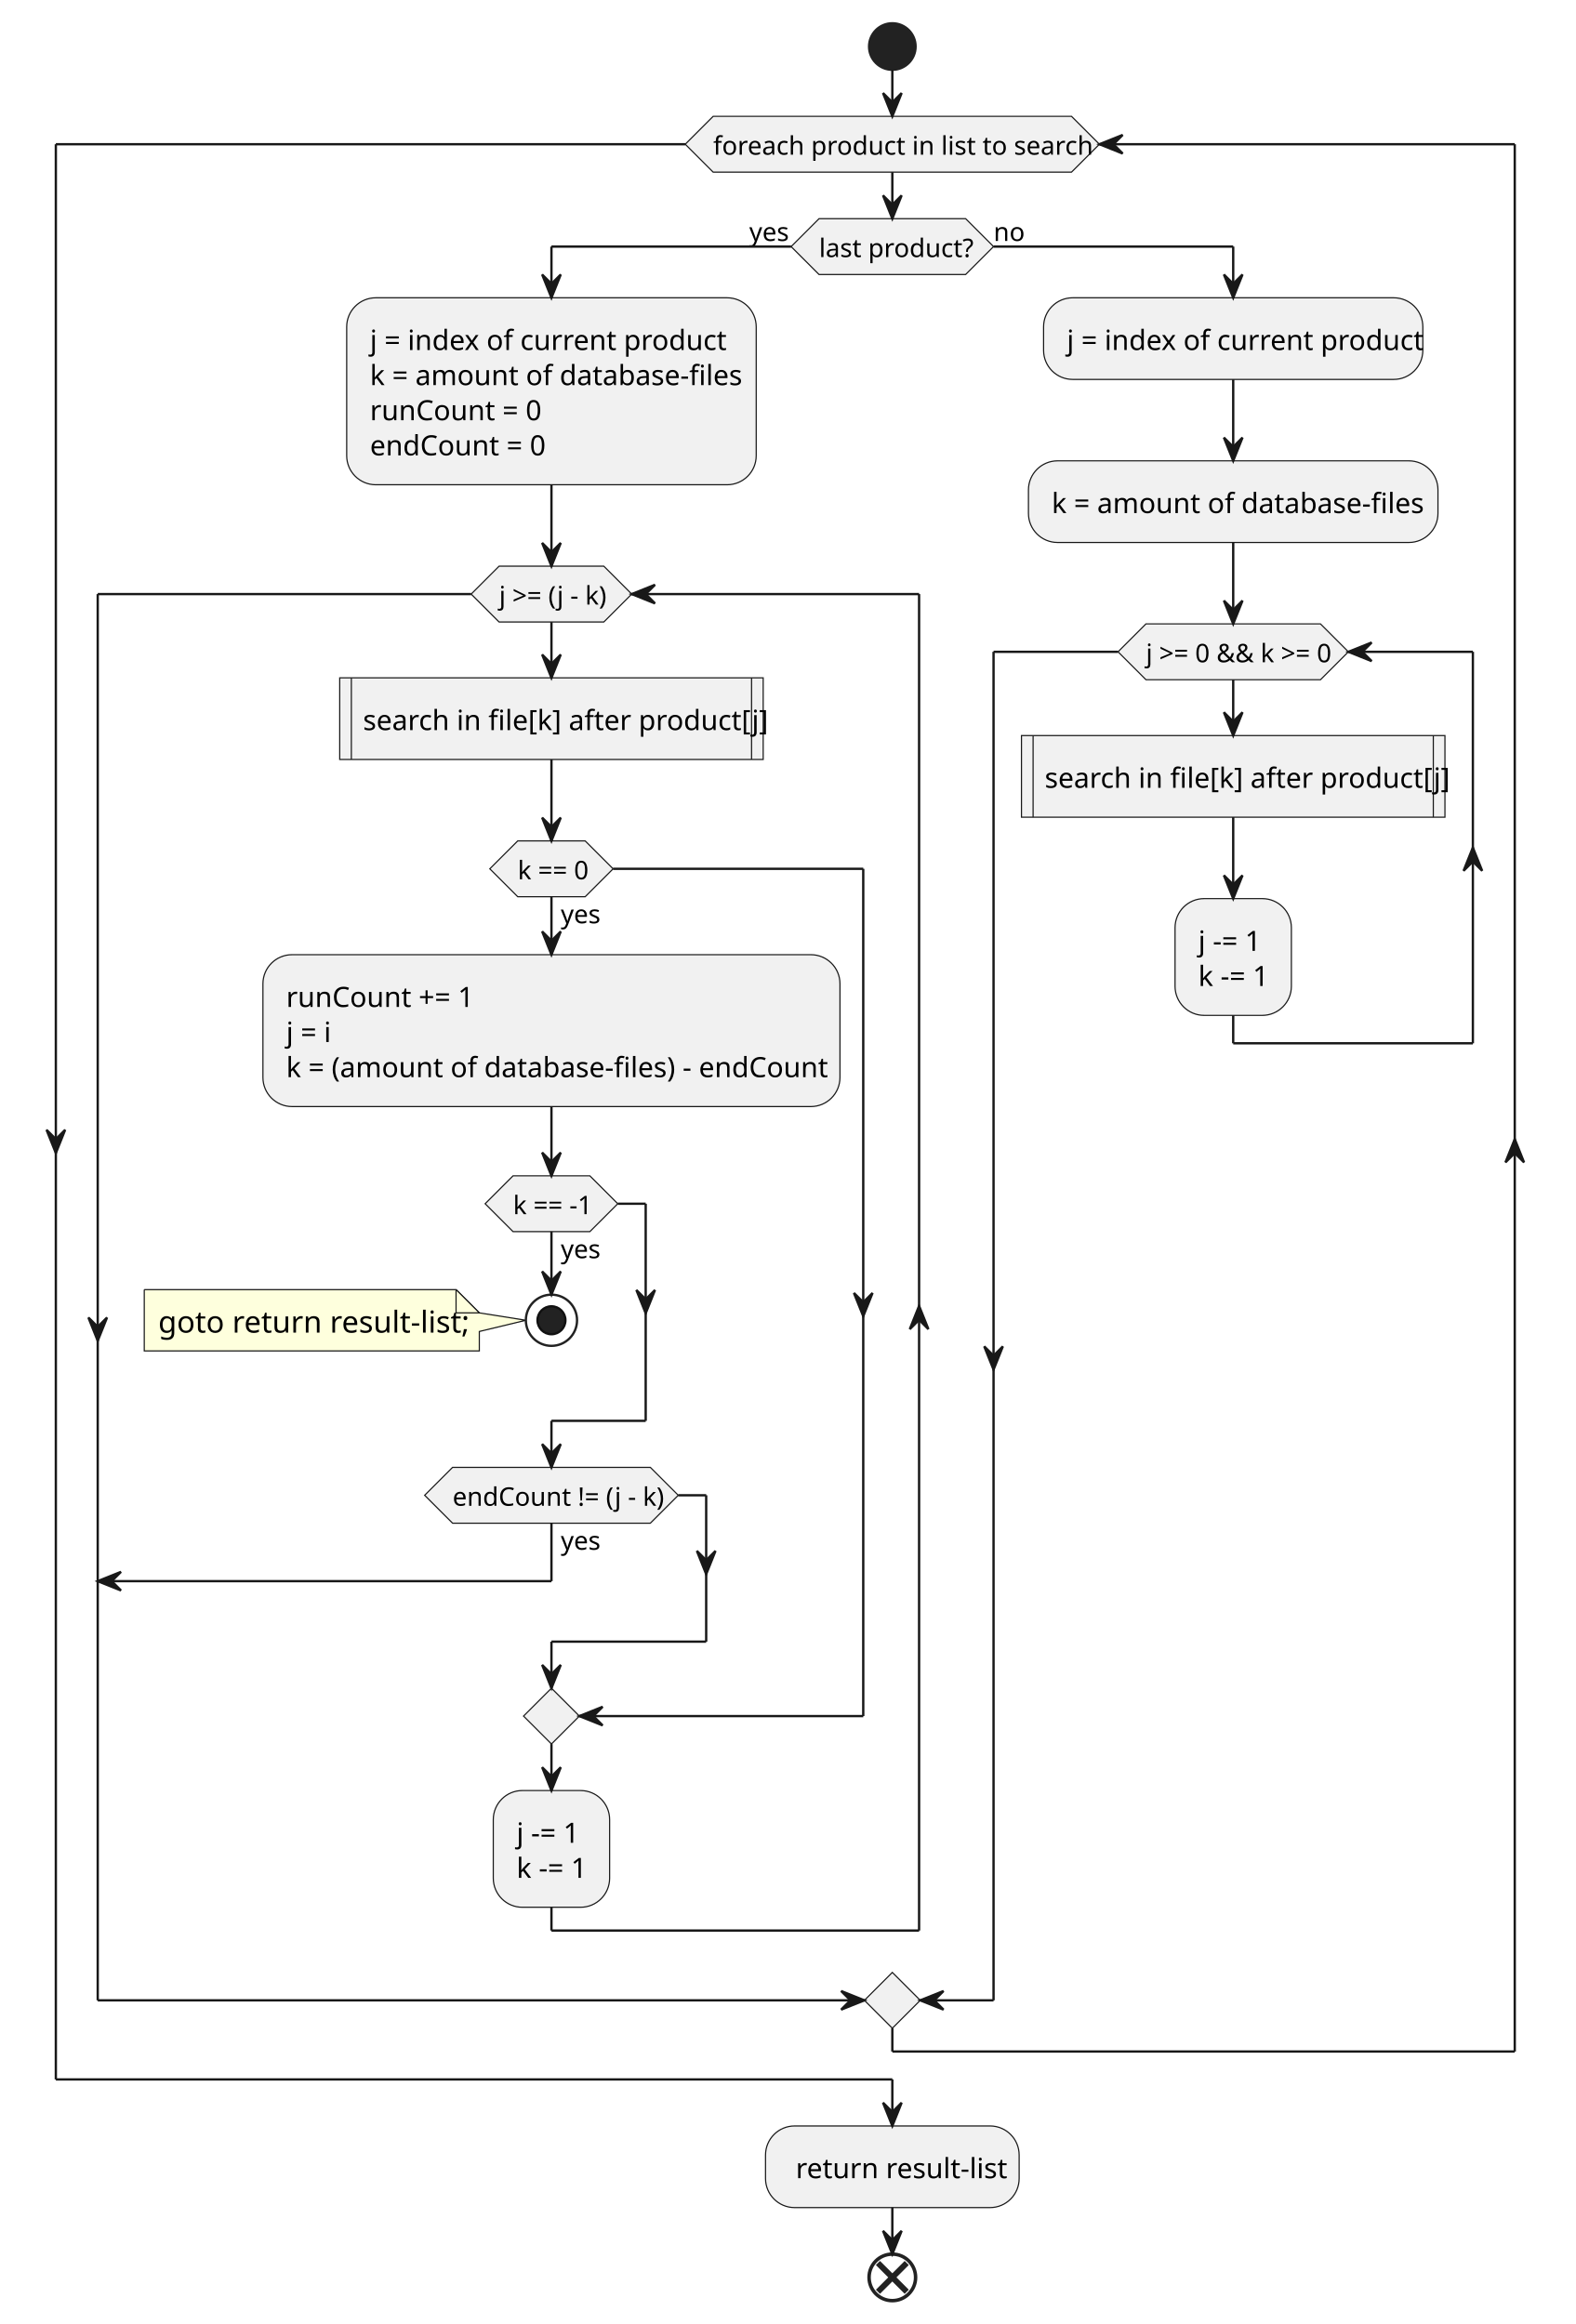
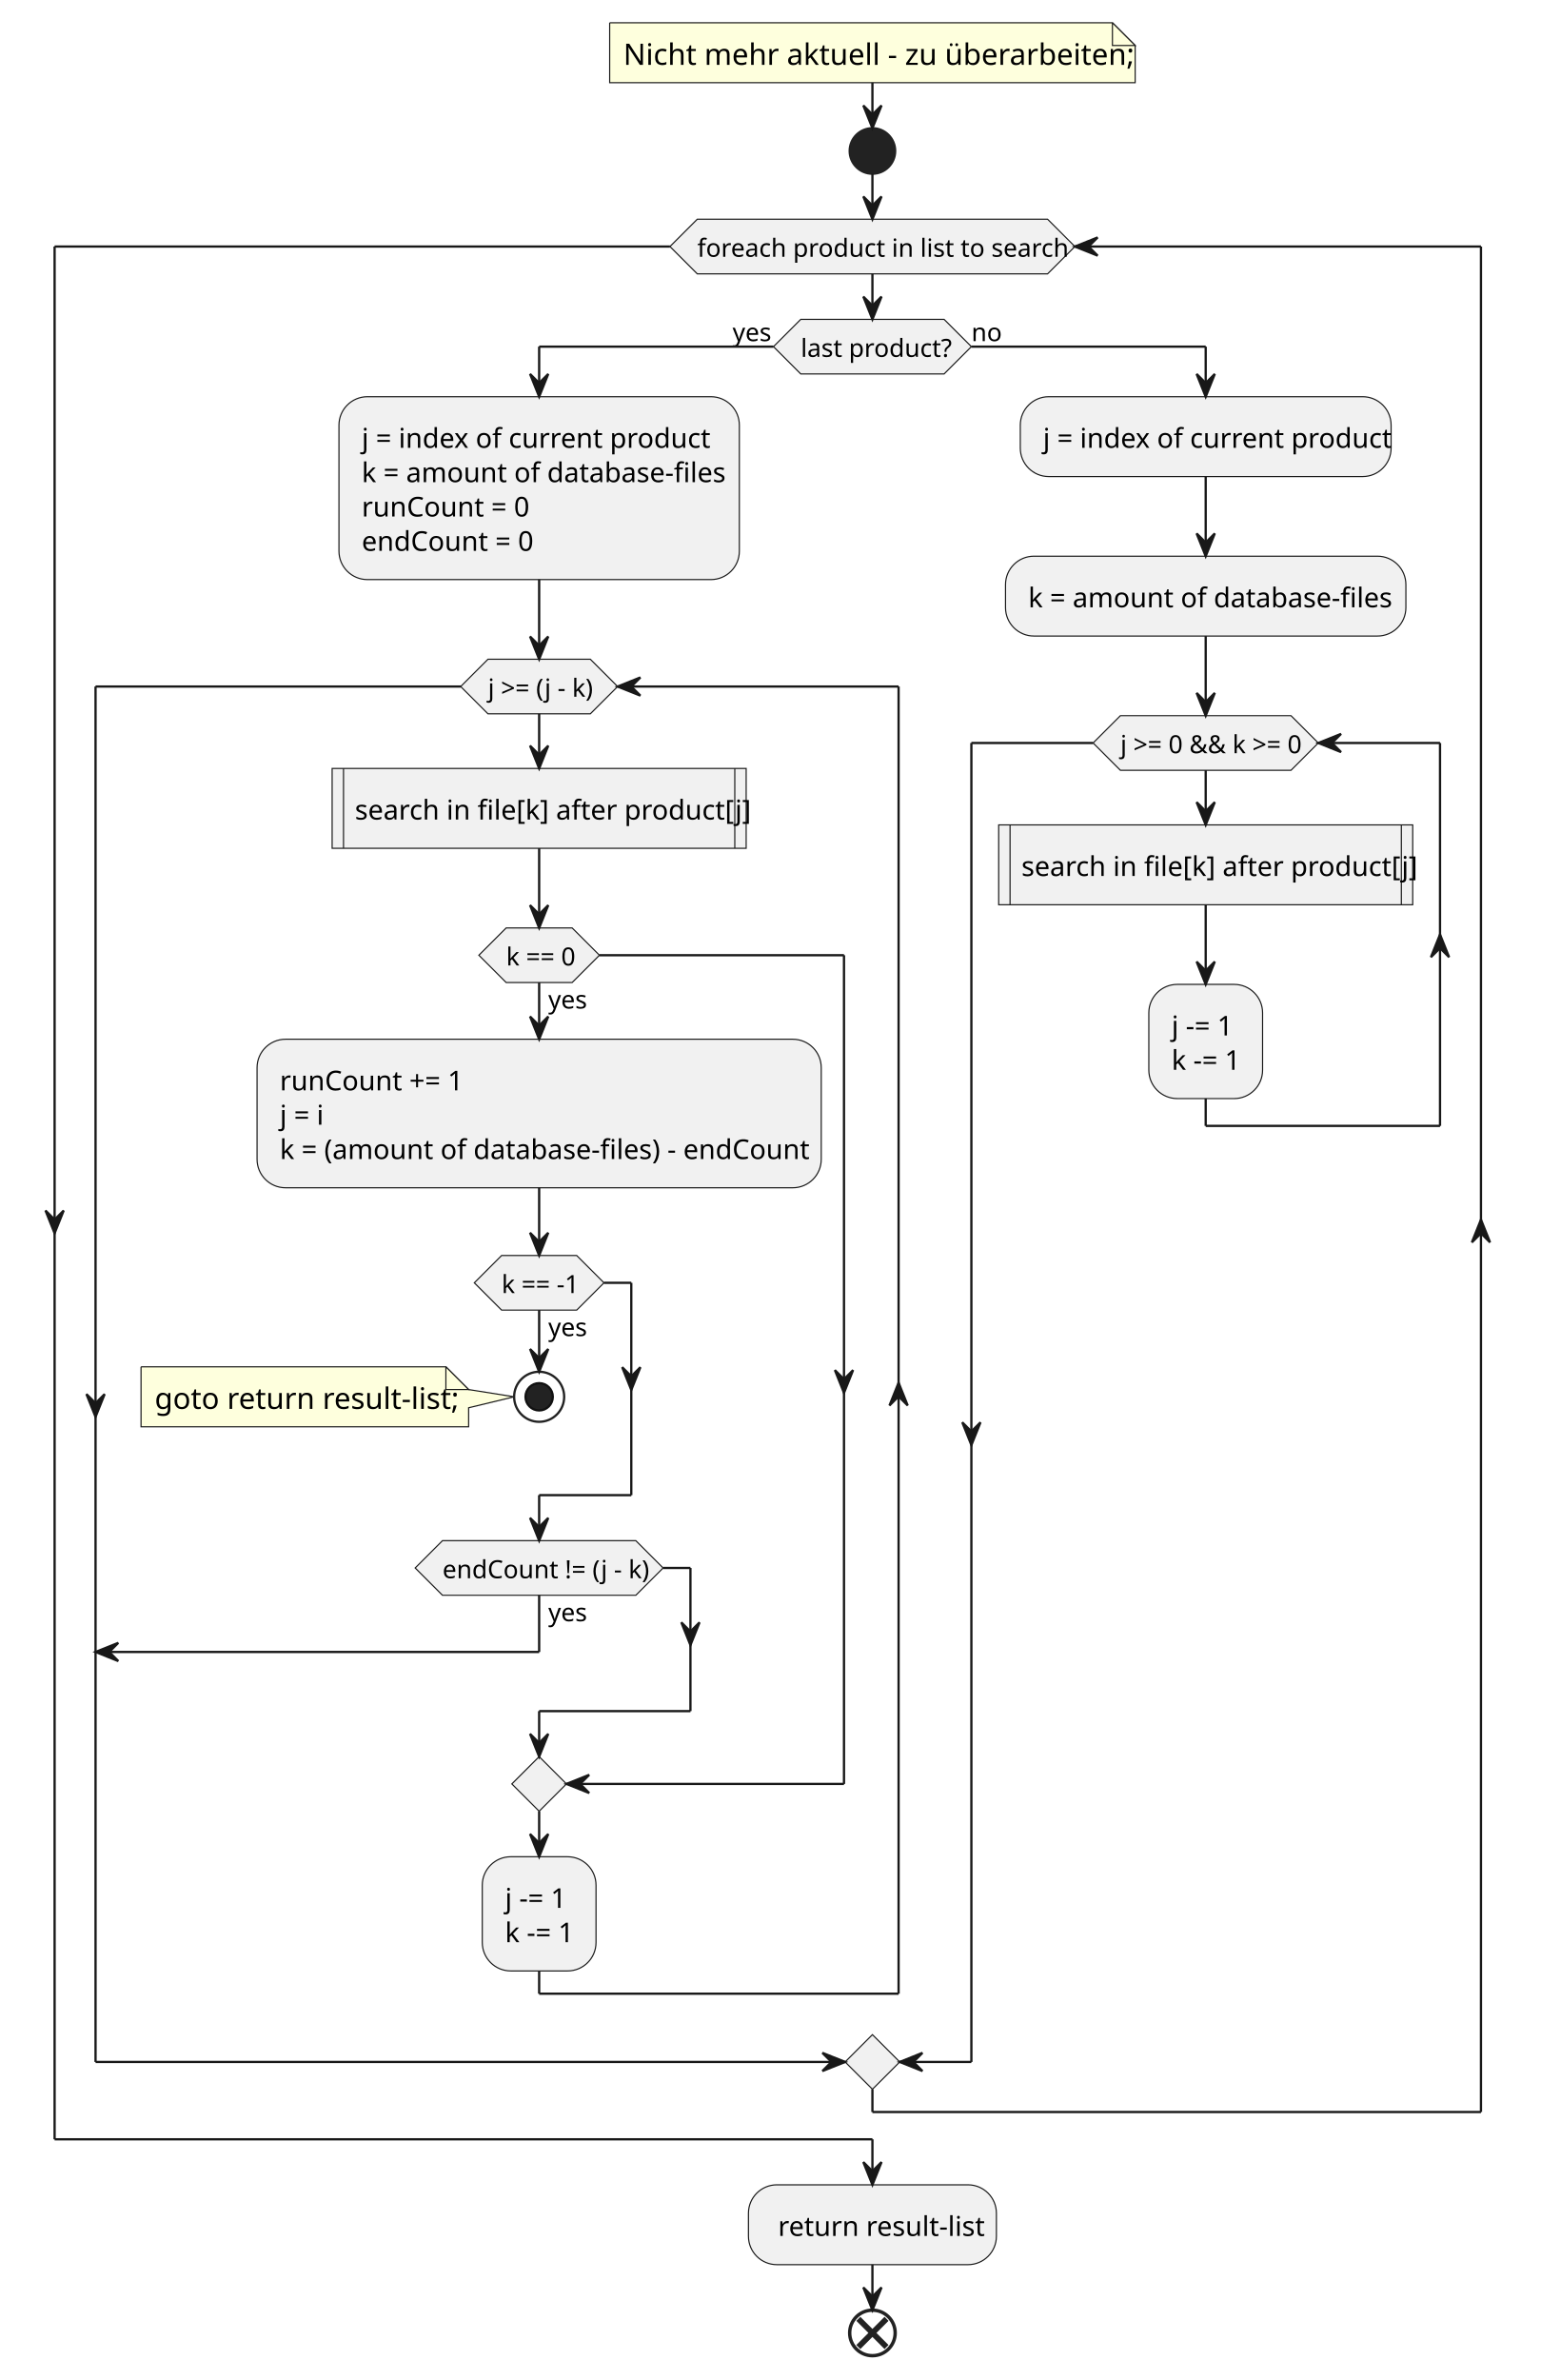
- <svg xmlns="http://www.w3.org/2000/svg" contentStyleType="text/css" height="999px" preserveAspectRatio="none" style="width:677px;height:999px;background:#FFFFFF;" version="1.1" viewBox="0 0 677 999" width="677px" zoomAndPan="magnify">
+ <svg xmlns="http://www.w3.org/2000/svg" contentStyleType="text/css" height="1046px" preserveAspectRatio="none" style="width:677px;height:1046px;background:#FFFFFF;" version="1.1" viewBox="0 0 677 1046" width="677px" zoomAndPan="magnify">
  <defs />
  <g>
-     <ellipse cx="383.5" cy="20" fill="#222222" rx="10" ry="10" style="stroke:#222222;stroke-width:1.0;" />
-     <polygon fill="#F1F1F1" points="352,94,415,94,427,106,415,118,352,118,340,106,352,94" style="stroke:#181818;stroke-width:0.5;" />
-     <text fill="#000000" font-family="sans-serif" font-size="11" lengthAdjust="spacing" textLength="63" x="352" y="110.501">last product?</text>
-     <text fill="#000000" font-family="sans-serif" font-size="11" lengthAdjust="spacing" textLength="18" x="322" y="103.583">yes</text>
-     <text fill="#000000" font-family="sans-serif" font-size="11" lengthAdjust="spacing" textLength="12" x="427" y="103.583">no</text>
-     <rect fill="#F1F1F1" height="80.375" rx="12.5" ry="12.5" style="stroke:#181818;stroke-width:0.5;" width="176" x="149" y="128" />
-     <text fill="#000000" font-family="sans-serif" font-size="12" lengthAdjust="spacing" textLength="143" x="159" y="150.457">j = index of current product</text>
-     <text fill="#000000" font-family="sans-serif" font-size="12" lengthAdjust="spacing" textLength="156" x="159" y="165.551">k = amount of database-files</text>
-     <text fill="#000000" font-family="sans-serif" font-size="12" lengthAdjust="spacing" textLength="71" x="159" y="180.644">runCount = 0</text>
-     <text fill="#000000" font-family="sans-serif" font-size="12" lengthAdjust="spacing" textLength="74" x="159" y="195.738">endCount = 0</text>
-     <rect fill="#F1F1F1" height="35.094" style="stroke:#181818;stroke-width:0.5;" width="182" x="146" y="291.375" />
-     <line style="stroke:#181818;stroke-width:0.5;" x1="151" x2="151" y1="291.375" y2="326.469" />
-     <line style="stroke:#181818;stroke-width:0.5;" x1="323" x2="323" y1="291.375" y2="326.469" />
-     <text fill="#000000" font-family="sans-serif" font-size="12" lengthAdjust="spacing" textLength="162" x="156" y="313.832">search in file[k] after product[j]</text>
-     <rect fill="#F1F1F1" height="65.281" rx="12.5" ry="12.5" style="stroke:#181818;stroke-width:0.5;" width="248" x="113" y="410.387" />
-     <text fill="#000000" font-family="sans-serif" font-size="12" lengthAdjust="spacing" textLength="78" x="123" y="432.844">runCount += 1</text>
-     <text fill="#000000" font-family="sans-serif" font-size="12" lengthAdjust="spacing" textLength="19" x="123" y="447.938">j = i</text>
-     <text fill="#000000" font-family="sans-serif" font-size="12" lengthAdjust="spacing" textLength="228" x="123" y="463.031">k = (amount of database-files) - endCount</text>
-     <path d="M62,554.356 L62,580.707 A0,0 0 0 0 62,580.707 L206,580.707 A0,0 0 0 0 206,580.707 L206,572.356 L226,567.531 L206,564.356 L206,564.356 L196,554.356 L62,554.356 A0,0 0 0 0 62,554.356 " fill="#FEFFDD" style="stroke:#181818;stroke-width:0.5;" />
-     <path d="M196,554.356 L196,564.356 L206,564.356 L196,554.356 " fill="#FEFFDD" style="stroke:#181818;stroke-width:0.5;" />
-     <text fill="#000000" font-family="sans-serif" font-size="13" lengthAdjust="spacing" textLength="123" x="68" y="572.851">goto return result-list;</text>
-     <ellipse cx="237" cy="567.531" fill="none" rx="11" ry="11" style="stroke:#222222;stroke-width:1.0;" />
-     <ellipse cx="237" cy="567.531" fill="#222222" rx="6" ry="6" style="stroke:#111111;stroke-width:1.0;" />
-     <polygon fill="#F1F1F1" points="220.5,505.438,253.5,505.438,265.5,517.438,253.5,529.438,220.5,529.438,208.5,517.438,220.5,505.438" style="stroke:#181818;stroke-width:0.5;" />
-     <text fill="#000000" font-family="sans-serif" font-size="11" lengthAdjust="spacing" textLength="18" x="241" y="540.856">yes</text>
-     <text fill="#000000" font-family="sans-serif" font-size="11" lengthAdjust="spacing" textLength="33" x="220.5" y="521.938">k == -1</text>
-     <polygon fill="#F1F1F1" points="194.5,630.762,279.5,630.762,291.5,642.762,279.5,654.762,194.5,654.762,182.5,642.762,194.5,630.762" style="stroke:#181818;stroke-width:0.5;" />
-     <text fill="#000000" font-family="sans-serif" font-size="11" lengthAdjust="spacing" textLength="18" x="241" y="666.181">yes</text>
-     <text fill="#000000" font-family="sans-serif" font-size="11" lengthAdjust="spacing" textLength="85" x="194.5" y="647.263">endCount != (j - k)</text>
-     <polygon fill="#F1F1F1" points="222.5,361.469,251.5,361.469,263.5,373.469,251.5,385.469,222.5,385.469,210.5,373.469,222.5,361.469" style="stroke:#181818;stroke-width:0.5;" />
-     <text fill="#000000" font-family="sans-serif" font-size="11" lengthAdjust="spacing" textLength="18" x="241" y="396.888">yes</text>
-     <text fill="#000000" font-family="sans-serif" font-size="11" lengthAdjust="spacing" textLength="29" x="222.5" y="377.97">k == 0</text>
-     <polygon fill="#F1F1F1" points="237,725.68,249,737.68,237,749.68,225,737.68,237,725.68" style="stroke:#181818;stroke-width:0.5;" />
-     <rect fill="#F1F1F1" height="50.188" rx="12.5" ry="12.5" style="stroke:#181818;stroke-width:0.5;" width="50" x="212" y="769.68" />
-     <text fill="#000000" font-family="sans-serif" font-size="12" lengthAdjust="spacing" textLength="27" x="222" y="792.137">j -= 1</text>
-     <text fill="#000000" font-family="sans-serif" font-size="12" lengthAdjust="spacing" textLength="30" x="222" y="807.231">k -= 1</text>
-     <polygon fill="#F1F1F1" points="214.5,243.375,259.5,243.375,271.5,255.375,259.5,267.375,214.5,267.375,202.5,255.375,214.5,243.375" style="stroke:#181818;stroke-width:0.5;" />
-     <text fill="#000000" font-family="sans-serif" font-size="11" lengthAdjust="spacing" textLength="45" x="214.5" y="259.876">j &gt;= (j - k)</text>
-     <rect fill="#F1F1F1" height="35.094" rx="12.5" ry="12.5" style="stroke:#181818;stroke-width:0.5;" width="163" x="448.5" y="128" />
-     <text fill="#000000" font-family="sans-serif" font-size="12" lengthAdjust="spacing" textLength="143" x="458.5" y="150.457">j = index of current product</text>
-     <rect fill="#F1F1F1" height="35.094" rx="12.5" ry="12.5" style="stroke:#181818;stroke-width:0.5;" width="176" x="442" y="198.094" />
-     <text fill="#000000" font-family="sans-serif" font-size="12" lengthAdjust="spacing" textLength="156" x="452" y="220.551">k = amount of database-files</text>
-     <rect fill="#F1F1F1" height="35.094" style="stroke:#181818;stroke-width:0.5;" width="182" x="439" y="316.188" />
-     <line style="stroke:#181818;stroke-width:0.5;" x1="444" x2="444" y1="316.188" y2="351.281" />
-     <line style="stroke:#181818;stroke-width:0.5;" x1="616" x2="616" y1="316.188" y2="351.281" />
-     <text fill="#000000" font-family="sans-serif" font-size="12" lengthAdjust="spacing" textLength="162" x="449" y="338.644">search in file[k] after product[j]</text>
-     <rect fill="#F1F1F1" height="50.188" rx="12.5" ry="12.5" style="stroke:#181818;stroke-width:0.5;" width="50" x="505" y="386.281" />
-     <text fill="#000000" font-family="sans-serif" font-size="12" lengthAdjust="spacing" textLength="27" x="515" y="408.738">j -= 1</text>
-     <text fill="#000000" font-family="sans-serif" font-size="12" lengthAdjust="spacing" textLength="30" x="515" y="423.832">k -= 1</text>
-     <polygon fill="#F1F1F1" points="492.5,268.188,567.5,268.188,579.5,280.188,567.5,292.188,492.5,292.188,480.5,280.188,492.5,268.188" style="stroke:#181818;stroke-width:0.5;" />
-     <text fill="#000000" font-family="sans-serif" font-size="11" lengthAdjust="spacing" textLength="75" x="492.5" y="284.688">j &gt;= 0 &amp;&amp; k &gt;= 0</text>
-     <polygon fill="#F1F1F1" points="383.5,847.867,395.5,859.867,383.5,871.867,371.5,859.867,383.5,847.867" style="stroke:#181818;stroke-width:0.5;" />
-     <polygon fill="#F1F1F1" points="306.5,50,460.5,50,472.5,62,460.5,74,306.5,74,294.5,62,306.5,50" style="stroke:#181818;stroke-width:0.5;" />
-     <text fill="#000000" font-family="sans-serif" font-size="11" lengthAdjust="spacing" textLength="154" x="306.5" y="66.501">foreach product in list to search</text>
-     <rect fill="#F1F1F1" height="35.094" rx="12.5" ry="12.5" style="stroke:#181818;stroke-width:0.5;" width="109" x="329" y="913.867" />
-     <text fill="#000000" font-family="sans-serif" font-size="12" lengthAdjust="spacing" textLength="86" x="342" y="936.324">return result-list</text>
-     <ellipse cx="383.5" cy="978.961" fill="none" rx="10" ry="10" style="stroke:#222222;stroke-width:1.5;" />
-     <line style="stroke:#222222;stroke-width:2.5;" x1="377.313" x2="389.687" y1="972.774" y2="985.148" />
-     <line style="stroke:#222222;stroke-width:2.5;" x1="389.687" x2="377.313" y1="972.774" y2="985.148" />
-     <line style="stroke:#181818;stroke-width:1.0;" x1="237" x2="237" y1="529.438" y2="556.531" />
-     <polygon fill="#181818" points="233,546.531,237,556.531,241,546.531,237,550.531" style="stroke:#181818;stroke-width:1.0;" />
-     <line style="stroke:#181818;stroke-width:1.0;" x1="265.5" x2="277.5" y1="517.438" y2="517.438" />
-     <polygon fill="#181818" points="273.5,554.531,277.5,564.531,281.5,554.531,277.5,558.531" style="stroke:#181818;stroke-width:1.0;" />
-     <line style="stroke:#181818;stroke-width:1.0;" x1="277.5" x2="277.5" y1="517.438" y2="610.762" />
-     <line style="stroke:#181818;stroke-width:1.0;" x1="277.5" x2="237" y1="610.762" y2="610.762" />
-     <line style="stroke:#181818;stroke-width:1.0;" x1="237" x2="237" y1="610.762" y2="630.762" />
-     <polygon fill="#181818" points="233,620.762,237,630.762,241,620.762,237,624.762" style="stroke:#181818;stroke-width:1.0;" />
-     <line style="stroke:#181818;stroke-width:1.0;" x1="237" x2="237" y1="475.668" y2="505.438" />
-     <polygon fill="#181818" points="233,495.438,237,505.438,241,495.438,237,499.438" style="stroke:#181818;stroke-width:1.0;" />
-     <line style="stroke:#181818;stroke-width:1.0;" x1="237" x2="237" y1="654.762" y2="679.68" />
-     <line style="stroke:#181818;stroke-width:1.0;" x1="237" x2="42" y1="679.68" y2="679.68" />
-     <polygon fill="#181818" points="52,675.68,42,679.68,52,683.68,48,679.68" style="stroke:#181818;stroke-width:1.0;" />
-     <line style="stroke:#181818;stroke-width:1.0;" x1="291.5" x2="303.5" y1="642.762" y2="642.762" />
-     <polygon fill="#181818" points="299.5,666.68,303.5,676.68,307.5,666.68,303.5,670.68" style="stroke:#181818;stroke-width:1.0;" />
-     <line style="stroke:#181818;stroke-width:1.0;" x1="303.5" x2="303.5" y1="642.762" y2="705.68" />
-     <line style="stroke:#181818;stroke-width:1.0;" x1="303.5" x2="237" y1="705.68" y2="705.68" />
-     <line style="stroke:#181818;stroke-width:1.0;" x1="237" x2="237" y1="705.68" y2="725.68" />
-     <polygon fill="#181818" points="233,715.68,237,725.68,241,715.68,237,719.68" style="stroke:#181818;stroke-width:1.0;" />
-     <line style="stroke:#181818;stroke-width:1.0;" x1="237" x2="237" y1="385.469" y2="410.387" />
-     <polygon fill="#181818" points="233,400.387,237,410.387,241,400.387,237,404.387" style="stroke:#181818;stroke-width:1.0;" />
-     <line style="stroke:#181818;stroke-width:1.0;" x1="263.5" x2="371" y1="373.469" y2="373.469" />
-     <polygon fill="#181818" points="367,555.809,371,565.809,375,555.809,371,559.809" style="stroke:#181818;stroke-width:1.0;" />
-     <line style="stroke:#181818;stroke-width:1.0;" x1="371" x2="371" y1="373.469" y2="737.68" />
-     <line style="stroke:#181818;stroke-width:1.0;" x1="371" x2="249" y1="737.68" y2="737.68" />
-     <polygon fill="#181818" points="259,733.68,249,737.68,259,741.68,255,737.68" style="stroke:#181818;stroke-width:1.0;" />
-     <line style="stroke:#181818;stroke-width:1.0;" x1="237" x2="237" y1="326.469" y2="361.469" />
-     <polygon fill="#181818" points="233,351.469,237,361.469,241,351.469,237,355.469" style="stroke:#181818;stroke-width:1.0;" />
-     <line style="stroke:#181818;stroke-width:1.0;" x1="237" x2="237" y1="749.68" y2="769.68" />
-     <polygon fill="#181818" points="233,759.68,237,769.68,241,759.68,237,763.68" style="stroke:#181818;stroke-width:1.0;" />
-     <line style="stroke:#181818;stroke-width:1.0;" x1="237" x2="237" y1="267.375" y2="291.375" />
-     <polygon fill="#181818" points="233,281.375,237,291.375,241,281.375,237,285.375" style="stroke:#181818;stroke-width:1.0;" />
-     <line style="stroke:#181818;stroke-width:1.0;" x1="237" x2="237" y1="819.867" y2="829.867" />
-     <line style="stroke:#181818;stroke-width:1.0;" x1="237" x2="395" y1="829.867" y2="829.867" />
-     <polygon fill="#181818" points="391,571.356,395,561.356,399,571.356,395,567.356" style="stroke:#181818;stroke-width:1.0;" />
-     <line style="stroke:#181818;stroke-width:1.0;" x1="395" x2="395" y1="255.375" y2="829.867" />
-     <line style="stroke:#181818;stroke-width:1.0;" x1="395" x2="271.5" y1="255.375" y2="255.375" />
-     <polygon fill="#181818" points="281.5,251.375,271.5,255.375,281.5,259.375,277.5,255.375" style="stroke:#181818;stroke-width:1.0;" />
-     <line style="stroke:#181818;stroke-width:1.0;" x1="202.5" x2="42" y1="255.375" y2="255.375" />
-     <polygon fill="#181818" points="38,566.356,42,576.356,46,566.356,42,570.356" style="stroke:#181818;stroke-width:1.0;" />
-     <line style="stroke:#181818;stroke-width:1.0;" x1="42" x2="42" y1="255.375" y2="859.867" />
-     <line style="stroke:#181818;stroke-width:1.0;" x1="42" x2="371.5" y1="859.867" y2="859.867" />
-     <polygon fill="#181818" points="361.5,855.867,371.5,859.867,361.5,863.867,365.5,859.867" style="stroke:#181818;stroke-width:1.0;" />
-     <line style="stroke:#181818;stroke-width:1.0;" x1="237" x2="237" y1="208.375" y2="243.375" />
-     <polygon fill="#181818" points="233,233.375,237,243.375,241,233.375,237,237.375" style="stroke:#181818;stroke-width:1.0;" />
-     <line style="stroke:#181818;stroke-width:1.0;" x1="530" x2="530" y1="163.094" y2="198.094" />
-     <polygon fill="#181818" points="526,188.094,530,198.094,534,188.094,530,192.094" style="stroke:#181818;stroke-width:1.0;" />
-     <line style="stroke:#181818;stroke-width:1.0;" x1="530" x2="530" y1="351.281" y2="386.281" />
-     <polygon fill="#181818" points="526,376.281,530,386.281,534,376.281,530,380.281" style="stroke:#181818;stroke-width:1.0;" />
-     <line style="stroke:#181818;stroke-width:1.0;" x1="530" x2="530" y1="292.188" y2="316.188" />
-     <polygon fill="#181818" points="526,306.188,530,316.188,534,306.188,530,310.188" style="stroke:#181818;stroke-width:1.0;" />
-     <line style="stroke:#181818;stroke-width:1.0;" x1="530" x2="530" y1="436.469" y2="448.469" />
-     <line style="stroke:#181818;stroke-width:1.0;" x1="530" x2="633" y1="448.469" y2="448.469" />
-     <polygon fill="#181818" points="629,374.328,633,364.328,637,374.328,633,370.328" style="stroke:#181818;stroke-width:1.0;" />
-     <line style="stroke:#181818;stroke-width:1.0;" x1="633" x2="633" y1="280.188" y2="448.469" />
-     <line style="stroke:#181818;stroke-width:1.0;" x1="633" x2="579.5" y1="280.188" y2="280.188" />
-     <polygon fill="#181818" points="589.5,276.188,579.5,280.188,589.5,284.188,585.5,280.188" style="stroke:#181818;stroke-width:1.0;" />
-     <line style="stroke:#181818;stroke-width:1.0;" x1="480.5" x2="427" y1="280.188" y2="280.188" />
-     <polygon fill="#181818" points="423,578.762,427,588.762,431,578.762,427,582.762" style="stroke:#181818;stroke-width:1.0;" />
-     <line style="stroke:#181818;stroke-width:1.0;" x1="427" x2="427" y1="280.188" y2="859.867" />
-     <line style="stroke:#181818;stroke-width:1.0;" x1="427" x2="395.5" y1="859.867" y2="859.867" />
-     <polygon fill="#181818" points="405.5,855.867,395.5,859.867,405.5,863.867,401.5,859.867" style="stroke:#181818;stroke-width:1.0;" />
-     <line style="stroke:#181818;stroke-width:1.0;" x1="530" x2="530" y1="233.188" y2="268.188" />
-     <polygon fill="#181818" points="526,258.188,530,268.188,534,258.188,530,262.188" style="stroke:#181818;stroke-width:1.0;" />
-     <line style="stroke:#181818;stroke-width:1.0;" x1="340" x2="237" y1="106" y2="106" />
-     <line style="stroke:#181818;stroke-width:1.0;" x1="237" x2="237" y1="106" y2="128" />
-     <polygon fill="#181818" points="233,118,237,128,241,118,237,122" style="stroke:#181818;stroke-width:1.0;" />
-     <line style="stroke:#181818;stroke-width:1.0;" x1="427" x2="530" y1="106" y2="106" />
-     <line style="stroke:#181818;stroke-width:1.0;" x1="530" x2="530" y1="106" y2="128" />
-     <polygon fill="#181818" points="526,118,530,128,534,118,530,122" style="stroke:#181818;stroke-width:1.0;" />
-     <line style="stroke:#181818;stroke-width:1.0;" x1="383.5" x2="383.5" y1="74" y2="94" />
-     <polygon fill="#181818" points="379.5,84,383.5,94,387.5,84,383.5,88" style="stroke:#181818;stroke-width:1.0;" />
-     <line style="stroke:#181818;stroke-width:1.0;" x1="383.5" x2="383.5" y1="871.867" y2="881.867" />
-     <line style="stroke:#181818;stroke-width:1.0;" x1="383.5" x2="651" y1="881.867" y2="881.867" />
-     <polygon fill="#181818" points="647,499.668,651,489.668,655,499.668,651,495.668" style="stroke:#181818;stroke-width:1.0;" />
-     <line style="stroke:#181818;stroke-width:1.0;" x1="651" x2="651" y1="62" y2="881.867" />
-     <line style="stroke:#181818;stroke-width:1.0;" x1="651" x2="472.5" y1="62" y2="62" />
-     <polygon fill="#181818" points="482.5,58,472.5,62,482.5,66,478.5,62" style="stroke:#181818;stroke-width:1.0;" />
-     <line style="stroke:#181818;stroke-width:1.0;" x1="294.5" x2="24" y1="62" y2="62" />
-     <polygon fill="#181818" points="20,485.668,24,495.668,28,485.668,24,489.668" style="stroke:#181818;stroke-width:1.0;" />
-     <line style="stroke:#181818;stroke-width:1.0;" x1="24" x2="24" y1="62" y2="893.867" />
-     <line style="stroke:#181818;stroke-width:1.0;" x1="24" x2="383.5" y1="893.867" y2="893.867" />
-     <line style="stroke:#181818;stroke-width:1.0;" x1="383.5" x2="383.5" y1="893.867" y2="913.867" />
-     <polygon fill="#181818" points="379.5,903.867,383.5,913.867,387.5,903.867,383.5,907.867" style="stroke:#181818;stroke-width:1.0;" />
-     <line style="stroke:#181818;stroke-width:1.0;" x1="383.5" x2="383.5" y1="30" y2="50" />
-     <polygon fill="#181818" points="379.5,40,383.5,50,387.5,40,383.5,44" style="stroke:#181818;stroke-width:1.0;" />
-     <line style="stroke:#181818;stroke-width:1.0;" x1="383.5" x2="383.5" y1="948.961" y2="968.961" />
-     <polygon fill="#181818" points="379.5,958.961,383.5,968.961,387.5,958.961,383.5,962.961" style="stroke:#181818;stroke-width:1.0;" />
+     <path d="M268,10 L268,36.352 L499,36.352 L499,20 L489,10 L268,10 " fill="#FEFFDD" style="stroke:#181818;stroke-width:0.5;" />
+     <path d="M489,10 L489,20 L499,20 L489,10 " fill="#FEFFDD" style="stroke:#181818;stroke-width:0.5;" />
+     <text fill="#000000" font-family="sans-serif" font-size="13" lengthAdjust="spacing" textLength="210" x="274" y="28.495">Nicht mehr aktuell - zu überarbeiten;</text>
+     <ellipse cx="383.5" cy="66.352" fill="#222222" rx="10" ry="10" style="stroke:#222222;stroke-width:1.0;" />
+     <polygon fill="#F1F1F1" points="352,140.352,415,140.352,427,152.352,415,164.352,352,164.352,340,152.352,352,140.352" style="stroke:#181818;stroke-width:0.5;" />
+     <text fill="#000000" font-family="sans-serif" font-size="11" lengthAdjust="spacing" textLength="63" x="352" y="156.852">last product?</text>
+     <text fill="#000000" font-family="sans-serif" font-size="11" lengthAdjust="spacing" textLength="18" x="322" y="149.935">yes</text>
+     <text fill="#000000" font-family="sans-serif" font-size="11" lengthAdjust="spacing" textLength="12" x="427" y="149.935">no</text>
+     <rect fill="#F1F1F1" height="80.375" rx="12.5" ry="12.5" style="stroke:#181818;stroke-width:0.5;" width="176" x="149" y="174.352" />
+     <text fill="#000000" font-family="sans-serif" font-size="12" lengthAdjust="spacing" textLength="143" x="159" y="196.809">j = index of current product</text>
+     <text fill="#000000" font-family="sans-serif" font-size="12" lengthAdjust="spacing" textLength="156" x="159" y="211.902">k = amount of database-files</text>
+     <text fill="#000000" font-family="sans-serif" font-size="12" lengthAdjust="spacing" textLength="71" x="159" y="226.996">runCount = 0</text>
+     <text fill="#000000" font-family="sans-serif" font-size="12" lengthAdjust="spacing" textLength="74" x="159" y="242.09">endCount = 0</text>
+     <rect fill="#F1F1F1" height="35.094" style="stroke:#181818;stroke-width:0.5;" width="182" x="146" y="337.727" />
+     <line style="stroke:#181818;stroke-width:0.5;" x1="151" x2="151" y1="337.727" y2="372.82" />
+     <line style="stroke:#181818;stroke-width:0.5;" x1="323" x2="323" y1="337.727" y2="372.82" />
+     <text fill="#000000" font-family="sans-serif" font-size="12" lengthAdjust="spacing" textLength="162" x="156" y="360.184">search in file[k] after product[j]</text>
+     <rect fill="#F1F1F1" height="65.281" rx="12.5" ry="12.5" style="stroke:#181818;stroke-width:0.5;" width="248" x="113" y="456.738" />
+     <text fill="#000000" font-family="sans-serif" font-size="12" lengthAdjust="spacing" textLength="78" x="123" y="479.195">runCount += 1</text>
+     <text fill="#000000" font-family="sans-serif" font-size="12" lengthAdjust="spacing" textLength="19" x="123" y="494.289">j = i</text>
+     <text fill="#000000" font-family="sans-serif" font-size="12" lengthAdjust="spacing" textLength="228" x="123" y="509.383">k = (amount of database-files) - endCount</text>
+     <path d="M62,600.707 L62,627.059 A0,0 0 0 0 62,627.059 L206,627.059 A0,0 0 0 0 206,627.059 L206,618.707 L226,613.883 L206,610.707 L206,610.707 L196,600.707 L62,600.707 A0,0 0 0 0 62,600.707 " fill="#FEFFDD" style="stroke:#181818;stroke-width:0.5;" />
+     <path d="M196,600.707 L196,610.707 L206,610.707 L196,600.707 " fill="#FEFFDD" style="stroke:#181818;stroke-width:0.5;" />
+     <text fill="#000000" font-family="sans-serif" font-size="13" lengthAdjust="spacing" textLength="123" x="68" y="619.202">goto return result-list;</text>
+     <ellipse cx="237" cy="613.883" fill="none" rx="11" ry="11" style="stroke:#222222;stroke-width:1.0;" />
+     <ellipse cx="237" cy="613.883" fill="#222222" rx="6" ry="6" style="stroke:#111111;stroke-width:1.0;" />
+     <polygon fill="#F1F1F1" points="220.5,551.789,253.5,551.789,265.5,563.789,253.5,575.789,220.5,575.789,208.5,563.789,220.5,551.789" style="stroke:#181818;stroke-width:0.5;" />
+     <text fill="#000000" font-family="sans-serif" font-size="11" lengthAdjust="spacing" textLength="18" x="241" y="587.208">yes</text>
+     <text fill="#000000" font-family="sans-serif" font-size="11" lengthAdjust="spacing" textLength="33" x="220.5" y="568.29">k == -1</text>
+     <polygon fill="#F1F1F1" points="194.5,677.113,279.5,677.113,291.5,689.113,279.5,701.113,194.5,701.113,182.5,689.113,194.5,677.113" style="stroke:#181818;stroke-width:0.5;" />
+     <text fill="#000000" font-family="sans-serif" font-size="11" lengthAdjust="spacing" textLength="18" x="241" y="712.532">yes</text>
+     <text fill="#000000" font-family="sans-serif" font-size="11" lengthAdjust="spacing" textLength="85" x="194.5" y="693.614">endCount != (j - k)</text>
+     <polygon fill="#F1F1F1" points="222.5,407.82,251.5,407.82,263.5,419.82,251.5,431.82,222.5,431.82,210.5,419.82,222.5,407.82" style="stroke:#181818;stroke-width:0.5;" />
+     <text fill="#000000" font-family="sans-serif" font-size="11" lengthAdjust="spacing" textLength="18" x="241" y="443.239">yes</text>
+     <text fill="#000000" font-family="sans-serif" font-size="11" lengthAdjust="spacing" textLength="29" x="222.5" y="424.321">k == 0</text>
+     <polygon fill="#F1F1F1" points="237,772.031,249,784.031,237,796.031,225,784.031,237,772.031" style="stroke:#181818;stroke-width:0.5;" />
+     <rect fill="#F1F1F1" height="50.188" rx="12.5" ry="12.5" style="stroke:#181818;stroke-width:0.5;" width="50" x="212" y="816.031" />
+     <text fill="#000000" font-family="sans-serif" font-size="12" lengthAdjust="spacing" textLength="27" x="222" y="838.488">j -= 1</text>
+     <text fill="#000000" font-family="sans-serif" font-size="12" lengthAdjust="spacing" textLength="30" x="222" y="853.582">k -= 1</text>
+     <polygon fill="#F1F1F1" points="214.5,289.727,259.5,289.727,271.5,301.727,259.5,313.727,214.5,313.727,202.5,301.727,214.5,289.727" style="stroke:#181818;stroke-width:0.5;" />
+     <text fill="#000000" font-family="sans-serif" font-size="11" lengthAdjust="spacing" textLength="45" x="214.5" y="306.228">j &gt;= (j - k)</text>
+     <rect fill="#F1F1F1" height="35.094" rx="12.5" ry="12.5" style="stroke:#181818;stroke-width:0.5;" width="163" x="448.5" y="174.352" />
+     <text fill="#000000" font-family="sans-serif" font-size="12" lengthAdjust="spacing" textLength="143" x="458.5" y="196.809">j = index of current product</text>
+     <rect fill="#F1F1F1" height="35.094" rx="12.5" ry="12.5" style="stroke:#181818;stroke-width:0.5;" width="176" x="442" y="244.445" />
+     <text fill="#000000" font-family="sans-serif" font-size="12" lengthAdjust="spacing" textLength="156" x="452" y="266.902">k = amount of database-files</text>
+     <rect fill="#F1F1F1" height="35.094" style="stroke:#181818;stroke-width:0.5;" width="182" x="439" y="362.539" />
+     <line style="stroke:#181818;stroke-width:0.5;" x1="444" x2="444" y1="362.539" y2="397.633" />
+     <line style="stroke:#181818;stroke-width:0.5;" x1="616" x2="616" y1="362.539" y2="397.633" />
+     <text fill="#000000" font-family="sans-serif" font-size="12" lengthAdjust="spacing" textLength="162" x="449" y="384.996">search in file[k] after product[j]</text>
+     <rect fill="#F1F1F1" height="50.188" rx="12.5" ry="12.5" style="stroke:#181818;stroke-width:0.5;" width="50" x="505" y="432.633" />
+     <text fill="#000000" font-family="sans-serif" font-size="12" lengthAdjust="spacing" textLength="27" x="515" y="455.09">j -= 1</text>
+     <text fill="#000000" font-family="sans-serif" font-size="12" lengthAdjust="spacing" textLength="30" x="515" y="470.184">k -= 1</text>
+     <polygon fill="#F1F1F1" points="492.5,314.539,567.5,314.539,579.5,326.539,567.5,338.539,492.5,338.539,480.5,326.539,492.5,314.539" style="stroke:#181818;stroke-width:0.5;" />
+     <text fill="#000000" font-family="sans-serif" font-size="11" lengthAdjust="spacing" textLength="75" x="492.5" y="331.04">j &gt;= 0 &amp;&amp; k &gt;= 0</text>
+     <polygon fill="#F1F1F1" points="383.5,894.219,395.5,906.219,383.5,918.219,371.5,906.219,383.5,894.219" style="stroke:#181818;stroke-width:0.5;" />
+     <polygon fill="#F1F1F1" points="306.5,96.352,460.5,96.352,472.5,108.352,460.5,120.352,306.5,120.352,294.5,108.352,306.5,96.352" style="stroke:#181818;stroke-width:0.5;" />
+     <text fill="#000000" font-family="sans-serif" font-size="11" lengthAdjust="spacing" textLength="154" x="306.5" y="112.853">foreach product in list to search</text>
+     <rect fill="#F1F1F1" height="35.094" rx="12.5" ry="12.5" style="stroke:#181818;stroke-width:0.5;" width="109" x="329" y="960.219" />
+     <text fill="#000000" font-family="sans-serif" font-size="12" lengthAdjust="spacing" textLength="86" x="342" y="982.676">return result-list</text>
+     <ellipse cx="383.5" cy="1025.312" fill="none" rx="10" ry="10" style="stroke:#222222;stroke-width:1.5;" />
+     <line style="stroke:#222222;stroke-width:2.5;" x1="377.313" x2="389.687" y1="1019.125" y2="1031.5" />
+     <line style="stroke:#222222;stroke-width:2.5;" x1="389.687" x2="377.313" y1="1019.125" y2="1031.5" />
+     <line style="stroke:#181818;stroke-width:1.0;" x1="383.5" x2="383.5" y1="36.352" y2="56.352" />
+     <polygon fill="#181818" points="379.5,46.352,383.5,56.352,387.5,46.352,383.5,50.352" style="stroke:#181818;stroke-width:1.0;" />
+     <line style="stroke:#181818;stroke-width:1.0;" x1="237" x2="237" y1="575.789" y2="602.883" />
+     <polygon fill="#181818" points="233,592.883,237,602.883,241,592.883,237,596.883" style="stroke:#181818;stroke-width:1.0;" />
+     <line style="stroke:#181818;stroke-width:1.0;" x1="265.5" x2="277.5" y1="563.789" y2="563.789" />
+     <polygon fill="#181818" points="273.5,600.883,277.5,610.883,281.5,600.883,277.5,604.883" style="stroke:#181818;stroke-width:1.0;" />
+     <line style="stroke:#181818;stroke-width:1.0;" x1="277.5" x2="277.5" y1="563.789" y2="657.113" />
+     <line style="stroke:#181818;stroke-width:1.0;" x1="277.5" x2="237" y1="657.113" y2="657.113" />
+     <line style="stroke:#181818;stroke-width:1.0;" x1="237" x2="237" y1="657.113" y2="677.113" />
+     <polygon fill="#181818" points="233,667.113,237,677.113,241,667.113,237,671.113" style="stroke:#181818;stroke-width:1.0;" />
+     <line style="stroke:#181818;stroke-width:1.0;" x1="237" x2="237" y1="522.019" y2="551.789" />
+     <polygon fill="#181818" points="233,541.789,237,551.789,241,541.789,237,545.789" style="stroke:#181818;stroke-width:1.0;" />
+     <line style="stroke:#181818;stroke-width:1.0;" x1="237" x2="237" y1="701.113" y2="726.031" />
+     <line style="stroke:#181818;stroke-width:1.0;" x1="237" x2="42" y1="726.031" y2="726.031" />
+     <polygon fill="#181818" points="52,722.031,42,726.031,52,730.031,48,726.031" style="stroke:#181818;stroke-width:1.0;" />
+     <line style="stroke:#181818;stroke-width:1.0;" x1="291.5" x2="303.5" y1="689.113" y2="689.113" />
+     <polygon fill="#181818" points="299.5,713.031,303.5,723.031,307.5,713.031,303.5,717.031" style="stroke:#181818;stroke-width:1.0;" />
+     <line style="stroke:#181818;stroke-width:1.0;" x1="303.5" x2="303.5" y1="689.113" y2="752.031" />
+     <line style="stroke:#181818;stroke-width:1.0;" x1="303.5" x2="237" y1="752.031" y2="752.031" />
+     <line style="stroke:#181818;stroke-width:1.0;" x1="237" x2="237" y1="752.031" y2="772.031" />
+     <polygon fill="#181818" points="233,762.031,237,772.031,241,762.031,237,766.031" style="stroke:#181818;stroke-width:1.0;" />
+     <line style="stroke:#181818;stroke-width:1.0;" x1="237" x2="237" y1="431.82" y2="456.738" />
+     <polygon fill="#181818" points="233,446.738,237,456.738,241,446.738,237,450.738" style="stroke:#181818;stroke-width:1.0;" />
+     <line style="stroke:#181818;stroke-width:1.0;" x1="263.5" x2="371" y1="419.82" y2="419.82" />
+     <polygon fill="#181818" points="367,602.16,371,612.16,375,602.16,371,606.16" style="stroke:#181818;stroke-width:1.0;" />
+     <line style="stroke:#181818;stroke-width:1.0;" x1="371" x2="371" y1="419.82" y2="784.031" />
+     <line style="stroke:#181818;stroke-width:1.0;" x1="371" x2="249" y1="784.031" y2="784.031" />
+     <polygon fill="#181818" points="259,780.031,249,784.031,259,788.031,255,784.031" style="stroke:#181818;stroke-width:1.0;" />
+     <line style="stroke:#181818;stroke-width:1.0;" x1="237" x2="237" y1="372.82" y2="407.82" />
+     <polygon fill="#181818" points="233,397.82,237,407.82,241,397.82,237,401.82" style="stroke:#181818;stroke-width:1.0;" />
+     <line style="stroke:#181818;stroke-width:1.0;" x1="237" x2="237" y1="796.031" y2="816.031" />
+     <polygon fill="#181818" points="233,806.031,237,816.031,241,806.031,237,810.031" style="stroke:#181818;stroke-width:1.0;" />
+     <line style="stroke:#181818;stroke-width:1.0;" x1="237" x2="237" y1="313.727" y2="337.727" />
+     <polygon fill="#181818" points="233,327.727,237,337.727,241,327.727,237,331.727" style="stroke:#181818;stroke-width:1.0;" />
+     <line style="stroke:#181818;stroke-width:1.0;" x1="237" x2="237" y1="866.219" y2="876.219" />
+     <line style="stroke:#181818;stroke-width:1.0;" x1="237" x2="395" y1="876.219" y2="876.219" />
+     <polygon fill="#181818" points="391,617.707,395,607.707,399,617.707,395,613.707" style="stroke:#181818;stroke-width:1.0;" />
+     <line style="stroke:#181818;stroke-width:1.0;" x1="395" x2="395" y1="301.727" y2="876.219" />
+     <line style="stroke:#181818;stroke-width:1.0;" x1="395" x2="271.5" y1="301.727" y2="301.727" />
+     <polygon fill="#181818" points="281.5,297.727,271.5,301.727,281.5,305.727,277.5,301.727" style="stroke:#181818;stroke-width:1.0;" />
+     <line style="stroke:#181818;stroke-width:1.0;" x1="202.5" x2="42" y1="301.727" y2="301.727" />
+     <polygon fill="#181818" points="38,612.707,42,622.707,46,612.707,42,616.707" style="stroke:#181818;stroke-width:1.0;" />
+     <line style="stroke:#181818;stroke-width:1.0;" x1="42" x2="42" y1="301.727" y2="906.219" />
+     <line style="stroke:#181818;stroke-width:1.0;" x1="42" x2="371.5" y1="906.219" y2="906.219" />
+     <polygon fill="#181818" points="361.5,902.219,371.5,906.219,361.5,910.219,365.5,906.219" style="stroke:#181818;stroke-width:1.0;" />
+     <line style="stroke:#181818;stroke-width:1.0;" x1="237" x2="237" y1="254.727" y2="289.727" />
+     <polygon fill="#181818" points="233,279.727,237,289.727,241,279.727,237,283.727" style="stroke:#181818;stroke-width:1.0;" />
+     <line style="stroke:#181818;stroke-width:1.0;" x1="530" x2="530" y1="209.445" y2="244.445" />
+     <polygon fill="#181818" points="526,234.445,530,244.445,534,234.445,530,238.445" style="stroke:#181818;stroke-width:1.0;" />
+     <line style="stroke:#181818;stroke-width:1.0;" x1="530" x2="530" y1="397.633" y2="432.633" />
+     <polygon fill="#181818" points="526,422.633,530,432.633,534,422.633,530,426.633" style="stroke:#181818;stroke-width:1.0;" />
+     <line style="stroke:#181818;stroke-width:1.0;" x1="530" x2="530" y1="338.539" y2="362.539" />
+     <polygon fill="#181818" points="526,352.539,530,362.539,534,352.539,530,356.539" style="stroke:#181818;stroke-width:1.0;" />
+     <line style="stroke:#181818;stroke-width:1.0;" x1="530" x2="530" y1="482.82" y2="494.82" />
+     <line style="stroke:#181818;stroke-width:1.0;" x1="530" x2="633" y1="494.82" y2="494.82" />
+     <polygon fill="#181818" points="629,420.68,633,410.68,637,420.68,633,416.68" style="stroke:#181818;stroke-width:1.0;" />
+     <line style="stroke:#181818;stroke-width:1.0;" x1="633" x2="633" y1="326.539" y2="494.82" />
+     <line style="stroke:#181818;stroke-width:1.0;" x1="633" x2="579.5" y1="326.539" y2="326.539" />
+     <polygon fill="#181818" points="589.5,322.539,579.5,326.539,589.5,330.539,585.5,326.539" style="stroke:#181818;stroke-width:1.0;" />
+     <line style="stroke:#181818;stroke-width:1.0;" x1="480.5" x2="427" y1="326.539" y2="326.539" />
+     <polygon fill="#181818" points="423,625.113,427,635.113,431,625.113,427,629.113" style="stroke:#181818;stroke-width:1.0;" />
+     <line style="stroke:#181818;stroke-width:1.0;" x1="427" x2="427" y1="326.539" y2="906.219" />
+     <line style="stroke:#181818;stroke-width:1.0;" x1="427" x2="395.5" y1="906.219" y2="906.219" />
+     <polygon fill="#181818" points="405.5,902.219,395.5,906.219,405.5,910.219,401.5,906.219" style="stroke:#181818;stroke-width:1.0;" />
+     <line style="stroke:#181818;stroke-width:1.0;" x1="530" x2="530" y1="279.539" y2="314.539" />
+     <polygon fill="#181818" points="526,304.539,530,314.539,534,304.539,530,308.539" style="stroke:#181818;stroke-width:1.0;" />
+     <line style="stroke:#181818;stroke-width:1.0;" x1="340" x2="237" y1="152.352" y2="152.352" />
+     <line style="stroke:#181818;stroke-width:1.0;" x1="237" x2="237" y1="152.352" y2="174.352" />
+     <polygon fill="#181818" points="233,164.352,237,174.352,241,164.352,237,168.352" style="stroke:#181818;stroke-width:1.0;" />
+     <line style="stroke:#181818;stroke-width:1.0;" x1="427" x2="530" y1="152.352" y2="152.352" />
+     <line style="stroke:#181818;stroke-width:1.0;" x1="530" x2="530" y1="152.352" y2="174.352" />
+     <polygon fill="#181818" points="526,164.352,530,174.352,534,164.352,530,168.352" style="stroke:#181818;stroke-width:1.0;" />
+     <line style="stroke:#181818;stroke-width:1.0;" x1="383.5" x2="383.5" y1="120.352" y2="140.352" />
+     <polygon fill="#181818" points="379.5,130.352,383.5,140.352,387.5,130.352,383.5,134.352" style="stroke:#181818;stroke-width:1.0;" />
+     <line style="stroke:#181818;stroke-width:1.0;" x1="383.5" x2="383.5" y1="918.219" y2="928.219" />
+     <line style="stroke:#181818;stroke-width:1.0;" x1="383.5" x2="651" y1="928.219" y2="928.219" />
+     <polygon fill="#181818" points="647,546.019,651,536.019,655,546.019,651,542.019" style="stroke:#181818;stroke-width:1.0;" />
+     <line style="stroke:#181818;stroke-width:1.0;" x1="651" x2="651" y1="108.352" y2="928.219" />
+     <line style="stroke:#181818;stroke-width:1.0;" x1="651" x2="472.5" y1="108.352" y2="108.352" />
+     <polygon fill="#181818" points="482.5,104.352,472.5,108.352,482.5,112.352,478.5,108.352" style="stroke:#181818;stroke-width:1.0;" />
+     <line style="stroke:#181818;stroke-width:1.0;" x1="294.5" x2="24" y1="108.352" y2="108.352" />
+     <polygon fill="#181818" points="20,532.019,24,542.019,28,532.019,24,536.019" style="stroke:#181818;stroke-width:1.0;" />
+     <line style="stroke:#181818;stroke-width:1.0;" x1="24" x2="24" y1="108.352" y2="940.219" />
+     <line style="stroke:#181818;stroke-width:1.0;" x1="24" x2="383.5" y1="940.219" y2="940.219" />
+     <line style="stroke:#181818;stroke-width:1.0;" x1="383.5" x2="383.5" y1="940.219" y2="960.219" />
+     <polygon fill="#181818" points="379.5,950.219,383.5,960.219,387.5,950.219,383.5,954.219" style="stroke:#181818;stroke-width:1.0;" />
+     <line style="stroke:#181818;stroke-width:1.0;" x1="383.5" x2="383.5" y1="76.352" y2="96.352" />
+     <polygon fill="#181818" points="379.5,86.352,383.5,96.352,387.5,86.352,383.5,90.352" style="stroke:#181818;stroke-width:1.0;" />
+     <line style="stroke:#181818;stroke-width:1.0;" x1="383.5" x2="383.5" y1="995.312" y2="1015.312" />
+     <polygon fill="#181818" points="379.5,1005.312,383.5,1015.312,387.5,1005.312,383.5,1009.312" style="stroke:#181818;stroke-width:1.0;" />
  </g>
</svg>
